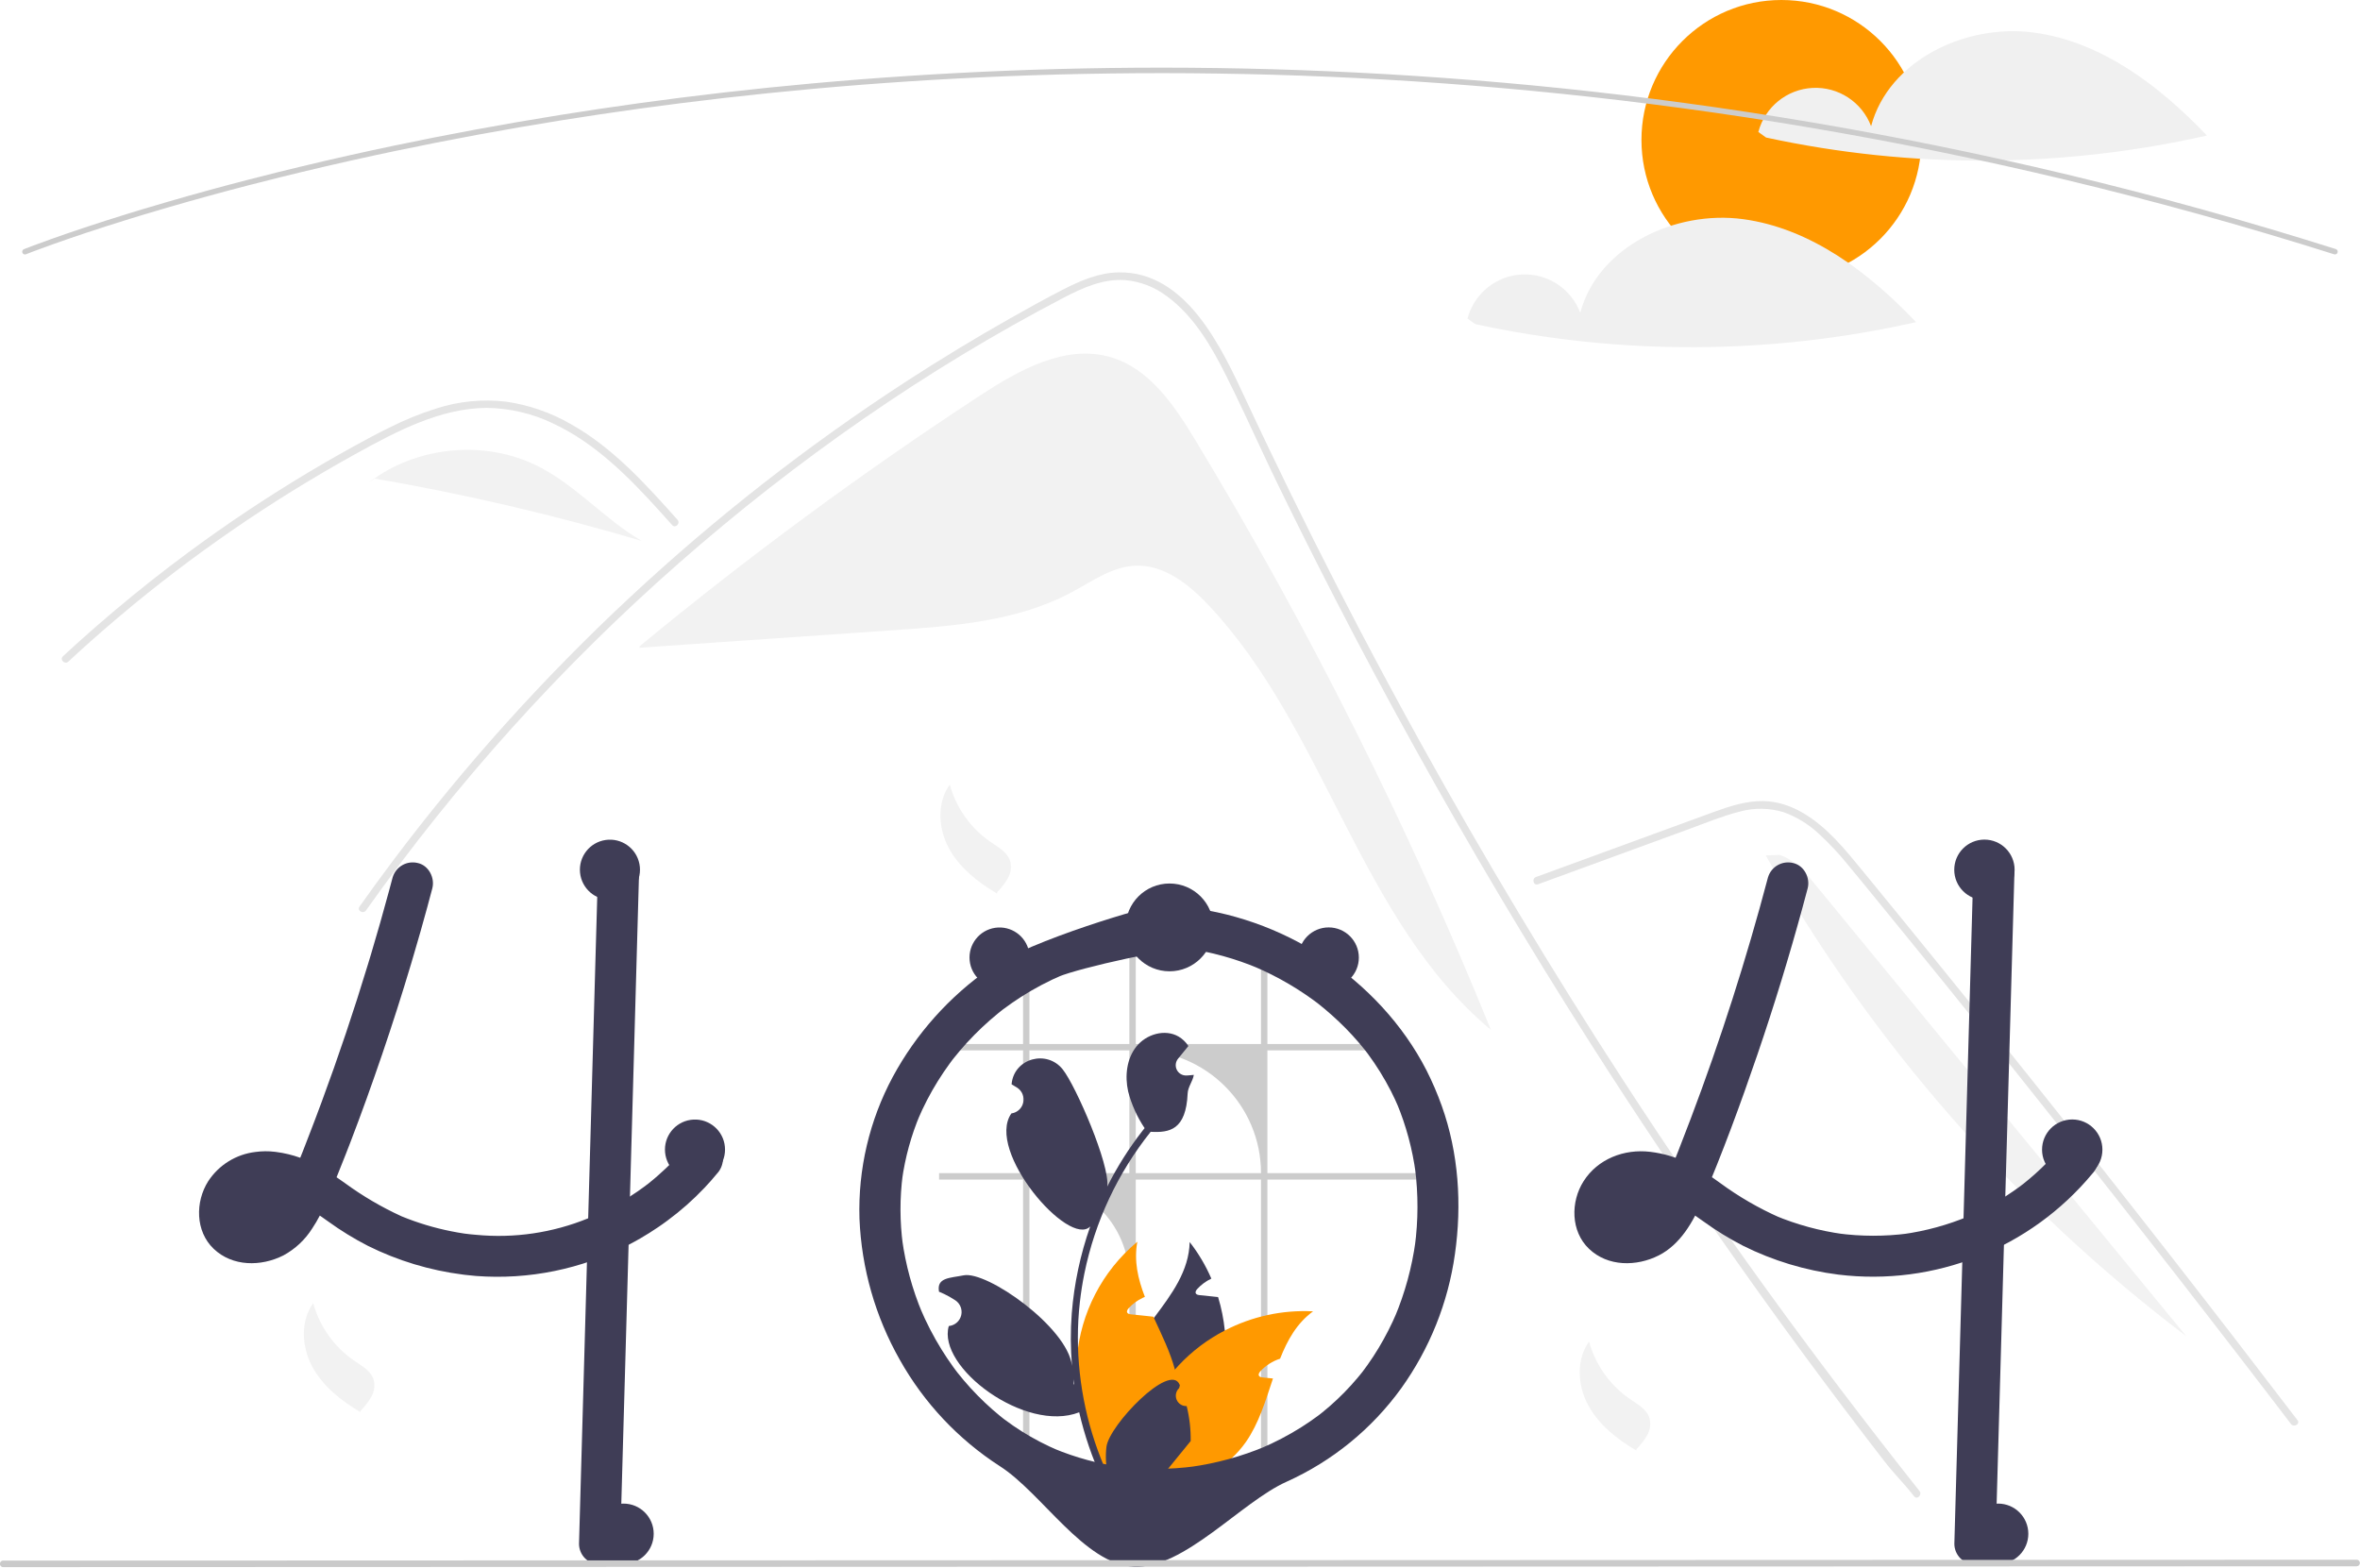
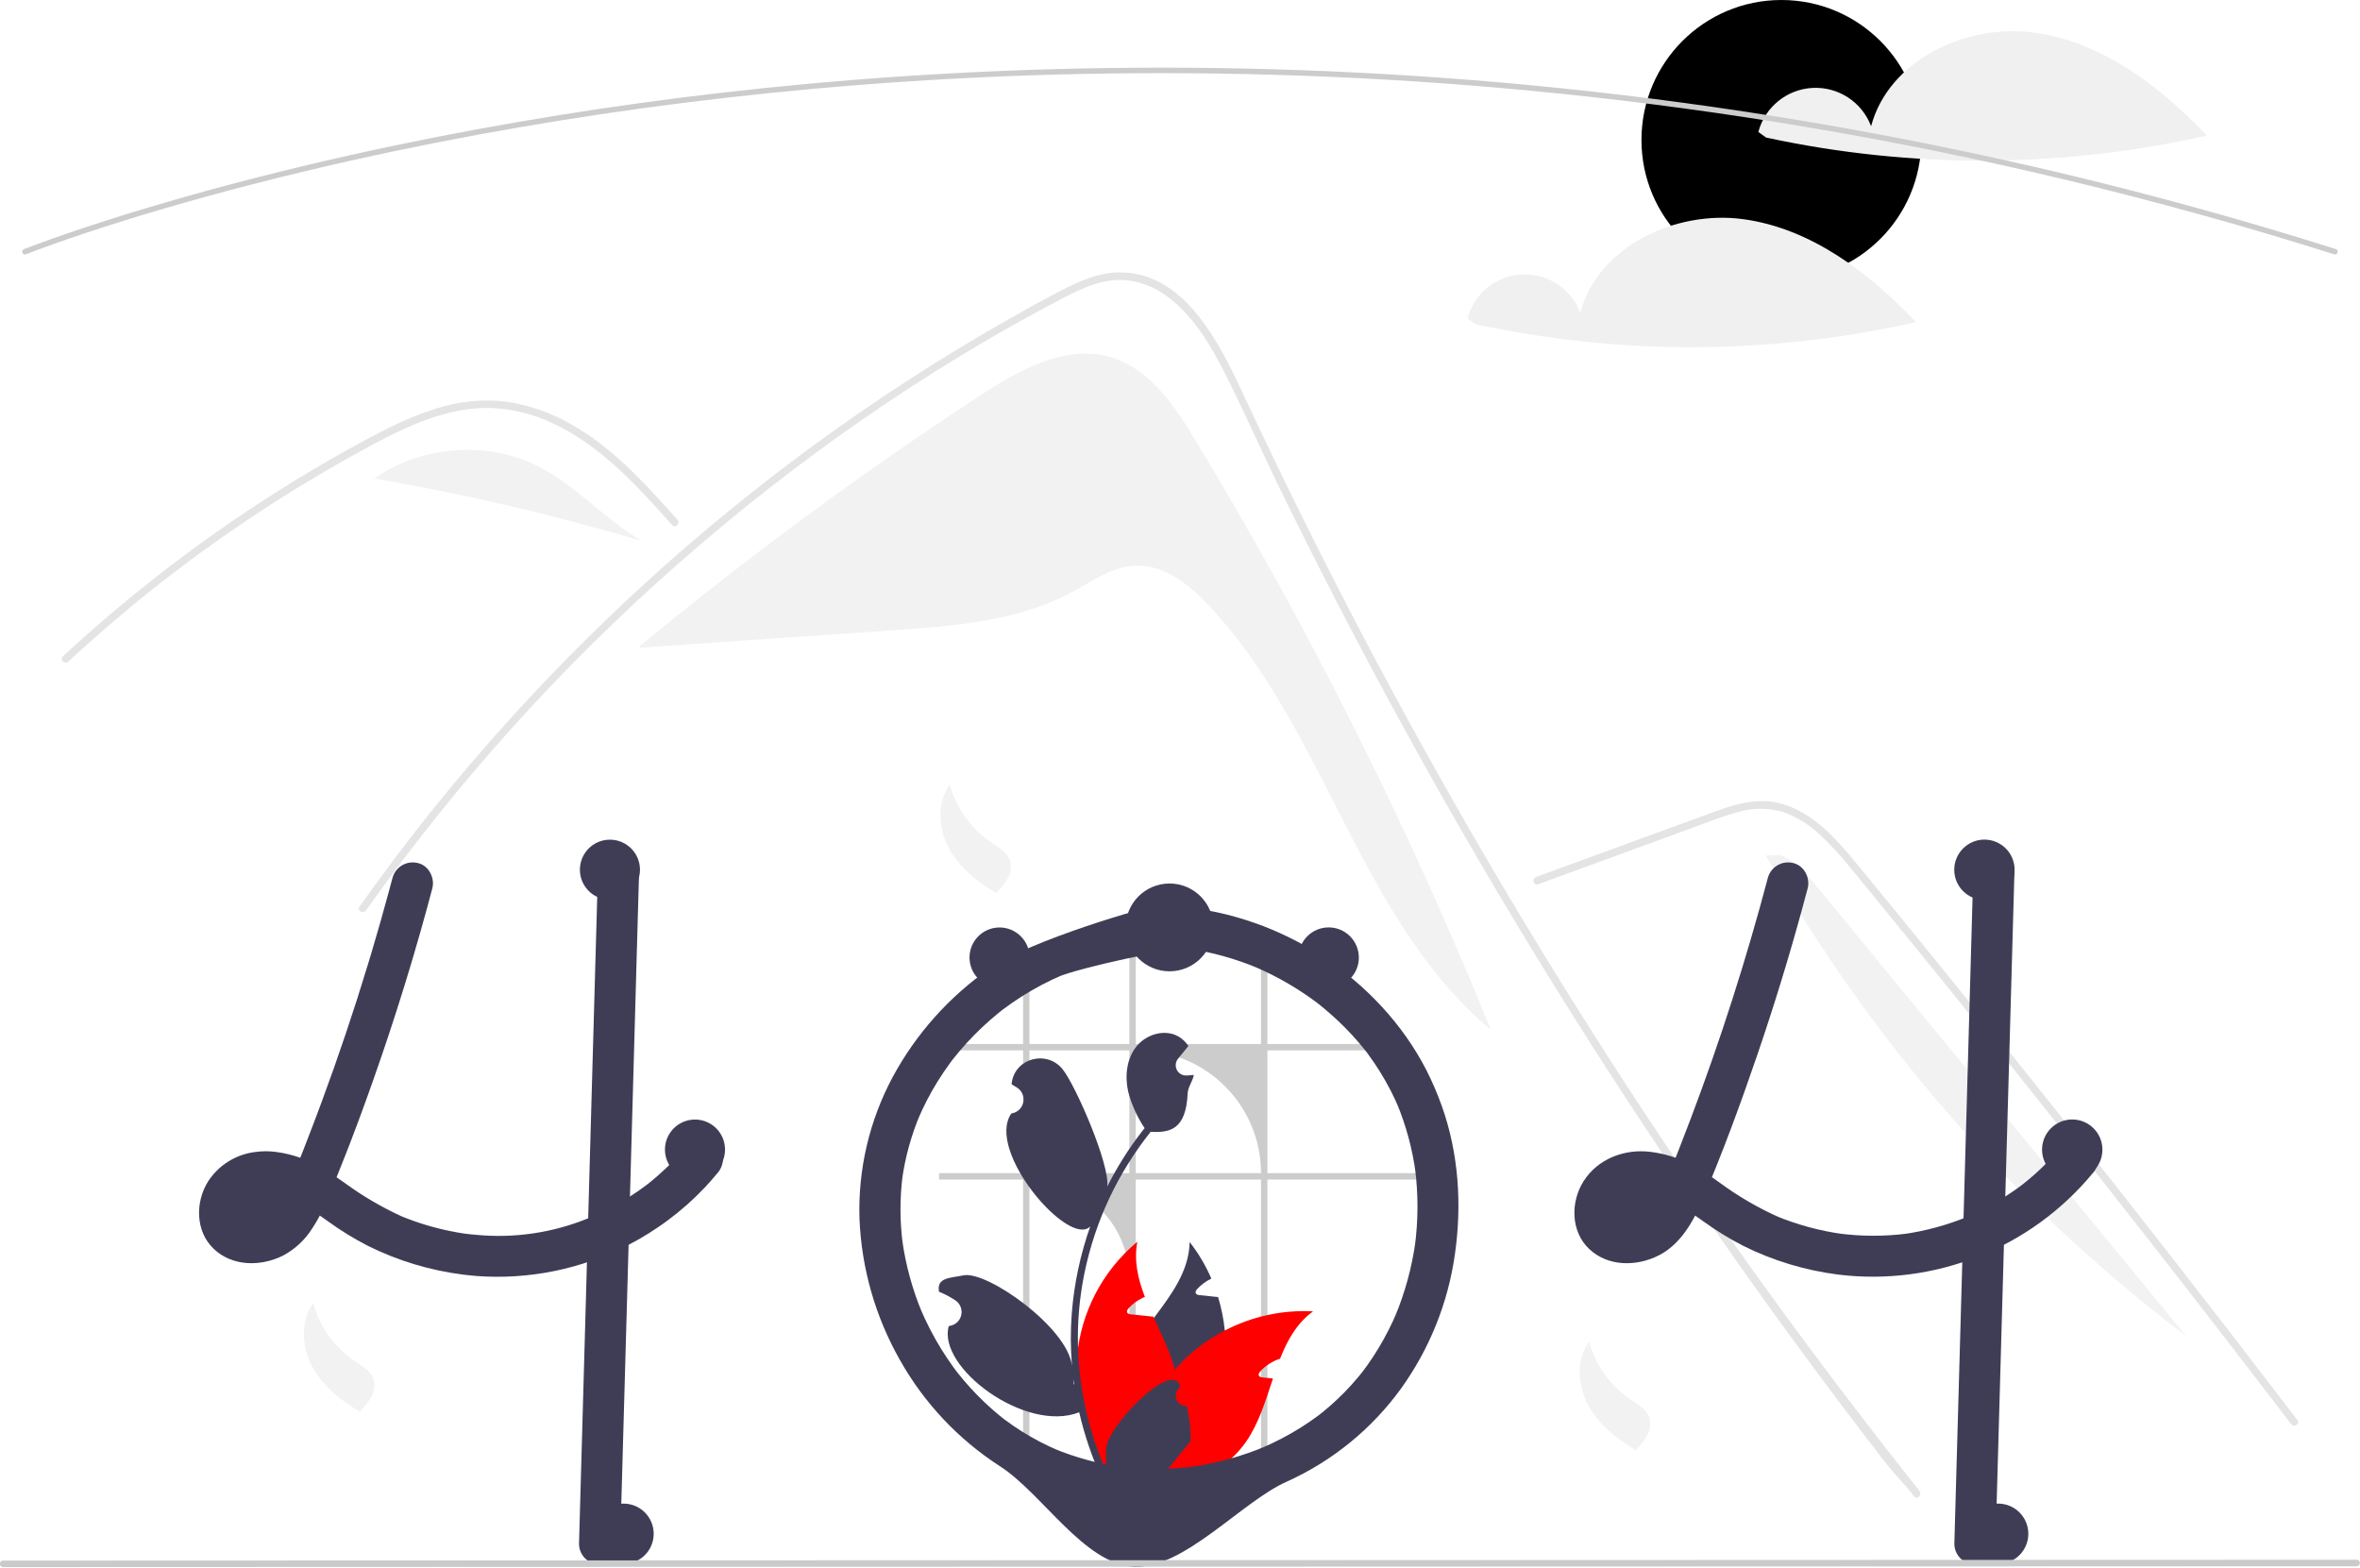
<svg xmlns="http://www.w3.org/2000/svg" data-name="Layer 1" width="860.131" height="571.148" viewBox="0 0 860.131 571.148">
  <path d="M605.67,324.953c-7.669-12.684-16.757-26.228-30.99-30.37-16.482-4.796-33.413,4.732-47.775,14.135a1392.157,1392.157,0,0,0-123.893,91.283l.043.492q46.226-3.188,92.451-6.376c22.265-1.535,45.296-3.283,64.972-13.816,7.467-3.997,14.745-9.336,23.206-9.708,10.512-.462,19.677,6.879,26.88,14.549,42.607,45.371,54.937,114.754,102.738,154.616A1516.995,1516.995,0,0,0,605.67,324.953Z" transform="translate(-169.9343 -164.426)" fill="#f2f2f2" />
  <path d="M867.571,709.781c-4.712-5.95-6.637-7.343-11.285-13.348q-56.764-73.416-106.708-151.792-33.924-53.23-64.483-108.504-14.549-26.278-28.3-52.969-10.67-20.695-20.865-41.638c-1.944-3.988-3.832-7.994-5.711-12.009-4.428-9.442-8.773-18.93-13.439-28.244-5.317-10.616-11.789-21.745-21.553-28.877a29.405,29.405,0,0,0-15.319-5.895c-7.948-.513-15.282,2.769-22.176,6.353-50.439,26.301-97.659,59.276-140.37,96.798A730.778,730.778,0,0,0,303.322,496.247c-1.008,1.439-3.392.064-2.374-1.384q6.009-8.498,12.257-16.813A734.817,734.817,0,0,1,500.805,303.064q18.248-11.826,37.183-22.542c6.362-3.603,12.752-7.16,19.251-10.497,6.371-3.273,13.137-6.215,20.416-6.325,24.77-.385,37.595,27.667,46.405,46.542q4.153,8.911,8.406,17.766,16.075,33.621,33.387,66.628,10.685,20.379,21.837,40.52,34.707,62.718,73.779,122.897c34.506,53.143,68.737,100.089,108.046,149.785C870.596,709.213,868.662,711.175,867.571,709.781Z" transform="translate(-169.9343 -164.426)" fill="#e4e4e4" />
  <path d="M414.916,355.804c-1.439-1.604-2.869-3.209-4.318-4.813-11.422-12.633-23.679-25.118-39.364-32.361a57.11,57.11,0,0,0-23.927-5.546c-8.562.028-16.932,2.273-24.843,5.418-3.74,1.494-7.398,3.19-11.001,4.996-4.116,2.072-8.159,4.281-12.183,6.509q-11.331,6.27-22.368,13.091-21.961,13.572-42.546,29.216-10.671,8.113-20.902,16.758-9.516,8.031-18.646,16.492c-1.302,1.201-3.245-.743-1.944-1.943,1.604-1.494,3.227-2.979,4.85-4.446q6.875-6.215,13.971-12.193,12.939-10.918,26.549-20.993,21.163-15.676,43.783-29.225,11.304-6.765,22.918-12.963c2.338-1.247,4.703-2.466,7.096-3.621a113.116,113.116,0,0,1,16.868-6.866,60.006,60.006,0,0,1,25.476-2.503,66.327,66.327,0,0,1,23.505,8.131c15.401,8.608,27.346,21.919,38.97,34.909C418.033,355.171,416.099,357.124,414.916,355.804Z" transform="translate(-169.9343 -164.426)" fill="#e4e4e4" />
  <path d="M730.477,486.711l36.905-13.498,18.323-6.702c5.968-2.183,11.921-4.667,18.09-6.23a28.539,28.539,0,0,1,16.374.209,37.738,37.738,0,0,1,12.771,7.917,103.64,103.64,0,0,1,10.475,11.186c3.989,4.794,7.92,9.639,11.868,14.467q24.441,29.891,48.563,60.041,24.121,30.15,47.92,60.556,23.857,30.48,47.385,61.216,2.882,3.765,5.76,7.534c1.06,1.388,3.449.02,2.375-1.388Q983.582,650.974,959.549,620.184q-24.092-30.864-48.516-61.466-24.424-30.601-49.179-60.937-6.167-7.558-12.354-15.099c-3.48-4.241-6.92-8.527-10.736-12.474-7.005-7.245-15.758-13.648-26.234-13.822-6.16-.102-12.121,1.852-17.844,3.923-6.17,2.232-12.325,4.506-18.486,6.759l-37.163,13.592-9.291,3.398c-1.649.603-.937,3.262.731,2.652Z" transform="translate(-169.9343 -164.426)" fill="#e4e4e4" />
  <path d="M366.377,334.526c-18.754-9.639-42.771-7.751-60.005,4.291a855.847,855.847,0,0,1,97.371,22.726C390.46,353.759,380.07,341.563,366.377,334.526Z" transform="translate(-169.9343 -164.426)" fill="#f2f2f2" />
  <path d="M306.188,338.784l-3.61,2.935c1.221-1.027,2.491-1.99,3.795-2.901C306.311,338.807,306.249,338.795,306.188,338.784Z" transform="translate(-169.9343 -164.426)" fill="#f2f2f2" />
  <path d="M831.549,486.846c-3.633-4.422-7.56-9.052-12.994-10.848l-5.073.2A575.436,575.436,0,0,0,966.749,651.418Q899.149,569.132,831.549,486.846Z" transform="translate(-169.9343 -164.426)" fill="#f2f2f2" />
  <path d="M516.084,450.367A37.481,37.481,0,0,0,531.015,471.325c2.82,1.92,6.157,3.762,7.122,7.035a8.379,8.379,0,0,1-.874,6.15,24.884,24.884,0,0,1-3.861,5.041l-.137.512c-6.998-4.147-13.656-9.393-17.522-16.551s-4.406-16.539.341-23.145" transform="translate(-169.9343 -164.426)" fill="#f2f2f2" />
  <path d="M749.084,653.367A37.481,37.481,0,0,0,764.015,674.325c2.82,1.92,6.157,3.762,7.122,7.035a8.379,8.379,0,0,1-.874,6.15,24.884,24.884,0,0,1-3.861,5.041l-.137.512c-6.998-4.147-13.656-9.393-17.522-16.551s-4.406-16.539.341-23.145" transform="translate(-169.9343 -164.426)" fill="#f2f2f2" />
  <path d="M284.084,639.367A37.481,37.481,0,0,0,299.015,660.325c2.82,1.92,6.157,3.762,7.122,7.035a8.379,8.379,0,0,1-.874,6.15,24.884,24.884,0,0,1-3.861,5.041l-.137.512c-6.998-4.147-13.656-9.393-17.522-16.551s-4.406-16.539.341-23.145" transform="translate(-169.9343 -164.426)" fill="#f2f2f2" />
-   <circle cx="649.249" cy="51" r="51" fill="#ff9900" />
+   <circle cx="649.249" cy="51" r="51" fill="#   FF0000" />
  <path d="M911.219,176.296c-24.717-3.341-52.935,10.019-59.341,34.124a21.597,21.597,0,0,0-41.094,2.109l2.83,2.027a372.275,372.275,0,0,0,160.659-.726C957.079,195.76,935.935,179.637,911.219,176.296Z" transform="translate(-169.9343 -164.426)" fill="#f0f0f0" />
  <path d="M805.219,244.296c-24.717-3.341-52.935,10.019-59.341,34.124a21.597,21.597,0,0,0-41.094,2.109l2.83,2.027a372.275,372.275,0,0,0,160.659-.726C851.079,263.76,829.935,247.637,805.219,244.296Z" transform="translate(-169.9343 -164.426)" fill="#f0f0f0" />
  <path d="M1020.946,257.154a.982.982,0,0,1-.302-.047C756.237,173.489,523.199,184.424,374.264,208.321c-20.269,3.251-40.591,7.006-60.404,11.161-5.058,1.06-10.306,2.195-15.597,3.378-6.319,1.407-12.554,2.856-18.532,4.306q-3.873.917-7.595,1.849c-3.758.928-7.572,1.895-11.66,2.957-4.568,1.178-9.209,2.413-13.797,3.672a.442.442,0,0,1-.051.015l0.0.001c-5.183,1.415-10.338,2.871-15.323,4.325-2.698.779-5.304,1.548-7.799,2.307-.279.077-.526.151-.776.228l-.536.163c-.311.095-.617.188-.924.275l-.02.006 0.0.001-.812.252c-.968.293-1.912.579-2.841.864-24.545,7.566-38.038,12.949-38.171,13.002a1,1,0,1,1-.744-1.856c.134-.053,13.693-5.463,38.328-13.058.932-.286,1.879-.572,2.85-.866l.754-.234c.026-.01.052-.018.078-.025.305-.087.61-.18.919-.273l.537-.163c.268-.081.531-.161.801-.235,2.479-.754,5.093-1.524,7.798-2.307,4.987-1.455,10.147-2.911,15.334-4.328.016-.006.033-.01.049-.015v-.001c4.604-1.263,9.263-2.503,13.845-3.685,4.094-1.063,7.915-2.032,11.68-2.962q3.738-.93,7.609-1.853c5.985-1.451,12.233-2.902,18.563-4.312,5.299-1.184,10.556-2.322,15.622-3.383,19.843-4.162,40.198-7.923,60.497-11.179C523.096,182.415,756.467,171.463,1021.246,255.201a1.0 1,0,0,1-.301,1.953Z" transform="translate(-169.9343 -164.426)" fill="#ccc" />
  <path d="M432.923,584.266a6.729,6.729,0,0,0-1.7-2.67,6.43,6.43,0,0,0-.92-.71c-2.61-1.74-6.51-2.13-8.99,0a5.81,5.81,0,0,0-.69.71q-1.11,1.365-2.28,2.67c-1.28,1.46-2.59,2.87-3.96,4.24-.39.38-.78.77-1.18,1.15-.23.23-.46.45-.69.67-.88.84-1.78,1.65-2.69,2.45-.48.43-.96.85-1.45,1.26-.73.61-1.46,1.22-2.2,1.81-.07.05-.14.1-.21.16-.02.01-.03.03-.05.04-.01,0-.02,0-.03.02a.179.179,0,0,0-.07.05c-.22.15-.37.25-.48.34.04-.02.08-.05.12-.07-.18.14-.37.28-.55.42-1.75,1.29-3.54,2.53-5.37,3.69a99.21,99.21,0,0,1-14.22,7.55c-.33.13-.67.27-1.01.4a85.97,85.97,0,0,1-40.85,6.02q-2.13-.165-4.26-.45c-1.64-.24-3.27-.53-4.89-.86a97.932,97.932,0,0,1-18.02-5.44,118.652,118.652,0,0,1-20.66-12.12c-1-.71-2.01-1.42-3.02-2.11,1.15-2.82,2.28-5.64,3.38-8.48.55-1.37,1.08-2.74,1.6-4.12,4.09-10.63,7.93-21.36,11.61-32.13q5.58-16.365,10.53-32.92.51-1.68.99-3.36,2.595-8.745,4.98-17.53c.15-.57.31-1.13.45-1.7q.69-2.52,1.35-5.04c1-3.79-1.26-8.32-5.24-9.23a7.634,7.634,0,0,0-9.22,5.24c-.43,1.62-.86,3.23-1.3,4.85q-3.165,11.745-6.66,23.41-.51,1.68-1.02,3.36-7.71,25.41-16.93,50.31-1.11,3.015-2.25,6.01c-.37.98-.74,1.96-1.12,2.94-.73,1.93-1.48,3.86-2.23,5.79-.43,1.13-.87,2.26-1.31,3.38-.29.71-.57,1.42-.85,2.12a41.809,41.809,0,0,0-8.81-2.12l-.48-.06a27.397,27.397,0,0,0-7.01.06,23.914,23.914,0,0,0-17.24,10.66c-4.77,7.51-4.71,18.25,1.98,24.63,6.89,6.57,17.32,6.52,25.43,2.41a28.351,28.351,0,0,0,10.52-9.86,50.569,50.569,0,0,0,2.74-4.65c.21.14.42.28.63.43.8.56,1.6,1.13,2.39,1.69a111.738,111.738,0,0,0,14.51,8.91,108.359,108.359,0,0,0,34.62,10.47c.27.03.53.07.8.1,1.33.17,2.67.3,4.01.41a103.782,103.782,0,0,0,55.58-11.36q2.175-1.125,4.31-2.36,3.315-1.92,6.48-4.08c1.15-.78,2.27-1.57,3.38-2.4a101.042,101.042,0,0,0,13.51-11.95q2.355-2.475,4.51-5.11a8.061,8.061,0,0,0,2.2-5.3A7.564,7.564,0,0,0,432.923,584.266Zm-165.59,23.82c.21-.15.42-.31.62-.47C267.893,607.766,267.603,607.936,267.333,608.086Zm3.21-3.23c-.23.26-.44.52-.67.78a23.366,23.366,0,0,1-2.25,2.2c-.11.1-.23.2-.35.29a.01.01,0,0,0-.01.01,3.804,3.804,0,0,0-.42.22q-.645.39-1.32.72a17.005,17.005,0,0,1-2.71.75,16.799,16.799,0,0,1-2.13.02h-.02a14.823,14.823,0,0,1-1.45-.4c-.24-.12-.47-.26-.7-.4-.09-.08-.17-.16-.22-.21a2.44,2.44,0,0,1-.27-.29.01.01,0,0,0-.01-.01c-.11-.2-.23-.4-.34-.6a.031.031,0,0,1-.01-.02c-.08-.25-.15-.51-.21-.77a12.511,12.511,0,0,1,.01-1.37,13.467,13.467,0,0,1,.54-1.88,11.068,11.068,0,0,1,.69-1.26c.02-.04.12-.2.23-.38.01-.01.01-.01.01-.02.15-.17.3-.35.46-.51.27-.3.56-.56.85-.83a18.022,18.022,0,0,1,1.75-1.01,19.481,19.481,0,0,1,2.93-.79,24.989,24.989,0,0,1,4.41.04,30.301,30.301,0,0,1,4.1,1.01,36.945,36.945,0,0,1-2.77,4.54C270.623,604.746,270.583,604.806,270.543,604.856Zm-11.12-3.29a2.18,2.18,0,0,1-.31.39A1.409,1.409,0,0,1,259.423,601.566Z" transform="translate(-169.9343 -164.426)" fill="#3f3d56" />
  <path d="M402.863,482.136q-.135,4.71-.27,9.42-.285,10.455-.59,20.92-.315,11.775-.66,23.54-.165,6.075-.34,12.15-.465,16.365-.92,32.72c-.03,1.13-.07,2.25-.1,3.38q-.225,8.115-.45,16.23-.255,8.805-.5,17.61-.18,6.6-.37,13.21-1.35,47.895-2.7,95.79a7.648,7.648,0,0,1-7.5,7.5,7.561,7.561,0,0,1-7.5-7.5q.75-26.94,1.52-53.88.675-24.36,1.37-48.72.225-8.025.45-16.06.345-12.09.68-24.18c.03-1.13.07-2.25.1-3.38.02-.99.05-1.97.08-2.96q.66-23.475,1.32-46.96.27-9.24.52-18.49.3-10.545.6-21.08c.09-3.09.17-6.17.26-9.26a7.648,7.648,0,0,1,7.5-7.5A7.561,7.561,0,0,1,402.863,482.136Z" transform="translate(-169.9343 -164.426)" fill="#3f3d56" />
  <path d="M814.291,484.217a893.238,893.238,0,0,1-28.161,87.941c-3.007,7.946-6.083,15.877-9.371,23.712l.756-1.792a54.583,54.583,0,0,1-5.59,10.612q-.229.321-.467.636,1.166-1.49.443-.589c-.254.301-.505.602-.768.895a23.664,23.664,0,0,1-2.249,2.203q-.301.258-.612.504l.938-.729c-.109.257-.873.597-1.111.743a18.254,18.254,0,0,1-2.405,1.219l1.792-.756a19.086,19.086,0,0,1-4.231,1.161l1.994-.268a17.021,17.021,0,0,1-4.298.046l1.994.268a14.002,14.002,0,0,1-3.405-.917l1.792.756a12.012,12.012,0,0,1-1.679-.896c-.271-.177-1.105-.809-.015.025,1.133.866.146.074-.088-.156-.194-.192-.37-.4-.56-.595-.882-.905.996,1.557.397.499a18.182,18.182,0,0,1-.878-1.637l.756,1.792a11.925,11.925,0,0,1-.728-2.651l.268,1.994a13.651,13.651,0,0,1-.003-3.405l-.268,1.994a15.964,15.964,0,0,1,.995-3.68l-.756,1.792a16.729,16.729,0,0,1,1.178-2.298,6.729,6.729,0,0,1,.729-1.071c.049.016-1.269,1.513-.569.757.183-.198.354-.406.539-.602.296-.314.614-.601.926-.898,1.045-.994-1.462.966-.257.179a19.049,19.049,0,0,1,2.749-1.499l-1.792.756a20.311,20.311,0,0,1,4.995-1.34l-1.994.268a25.628,25.628,0,0,1,6.461.076l-1.994-.268a33.211,33.211,0,0,1,7.892,2.22l-1.792-.756c5.39,2.314,10.163,5.749,14.928,9.118a111.95,111.95,0,0,0,14.506,8.906,108.388,108.388,0,0,0,34.622,10.474,103.933,103.933,0,0,0,92.586-36.752,8.078,8.078,0,0,0,2.197-5.303,7.632,7.632,0,0,0-2.197-5.303c-2.752-2.526-7.949-3.239-10.607,0a95.636,95.636,0,0,1-8.107,8.727q-2.017,1.914-4.142,3.71-1.214,1.026-2.461,2.011c-.393.311-1.619,1.138.263-.197-.431.306-.845.64-1.271.955a99.269,99.269,0,0,1-20.332,11.565l1.792-.756a96.836,96.836,0,0,1-24.171,6.622l1.994-.268a97.643,97.643,0,0,1-25.754-.038l1.994.268a99.8,99.8,0,0,1-24.857-6.77l1.792.756a116.025,116.025,0,0,1-21.736-12.591,86.877,86.877,0,0,0-11.113-6.994,42.824,42.824,0,0,0-14.438-4.389c-9.439-1.111-19.057,2.566-24.246,10.72-4.776,7.505-4.714,18.244,1.974,24.625,6.888,6.572,17.318,6.517,25.436,2.406,7.817-3.959,12.513-12.185,15.815-19.942,7.431-17.455,14.01-35.314,20.14-53.263q9.097-26.637,16.499-53.813.917-3.366,1.807-6.739c1.001-3.789-1.261-8.32-5.238-9.226a7.633,7.633,0,0,0-9.226,5.238Z" transform="translate(-169.9343 -164.426)" fill="#3f3d56" />
  <path d="M889.124,482.136l-2.7,95.793-2.685,95.294-1.518,53.884a7.565,7.565,0,0,0,7.5,7.5,7.649,7.649,0,0,0,7.5-7.5l2.7-95.793,2.685-95.294,1.518-53.884a7.565,7.565,0,0,0-7.5-7.5,7.649,7.649,0,0,0-7.5,7.5Z" transform="translate(-169.9343 -164.426)" fill="#3f3d56" />
  <path d="M629.526,700.361h2.329V594.319h54.329v-2.323H631.855V547.252H673.81q-.923-1.173-1.899-2.317H631.855V515.382c-.77-.328-1.547-.645-2.329-.944V544.935h-45.652V507.07c-.782.036-1.553.09-2.329.155v37.71h-36.42V516.684c-.782.346-1.553.711-2.317,1.093V544.935h-30.616v2.317h30.616v44.744h-30.616v2.323h30.616V700.361h2.317V594.319a36.413,36.413,0,0,1,36.42,36.42v69.622h2.329V594.319h45.652Zm-84.401-108.365V547.252h36.42v44.744Zm38.749,0V547.252h.914a44.741,44.741,0,0,1,44.738,44.744Z" transform="translate(-169.9343 -164.426)" opacity="0.2" />
  <path d="M615.303,668.566a63.059,63.059,0,0,1-20.05,33.7c-.74.64-1.48,1.26-2.25,1.87q-2.805.255-5.57.52c-1.53.14-3.04.29-4.54.43l-.27.03-.19-1.64-.76-6.64a37.623,37.623,0,0,1-3.3-32.44c2.64-7.12,7.42-13.41,12.12-19.65,6.49-8.62,12.8-17.14,13.03-27.65a60.544,60.544,0,0,1,7.9,13.33,16.432,16.432,0,0,0-5.12,3.77c-.41.45-.82,1.08-.54,1.62.24.46.84.57,1.36.63,1.25.13,2.51.26,3.76.39,1,.11,2,.21,3,.32a63.99,63.99,0,0,1,2.45,12.18A61.189,61.189,0,0,1,615.303,668.566Z" transform="translate(-169.9343 -164.426)" fill="#3f3d56" />
-   <path d="M648.503,642.356c-5.9,4.29-9.35,10.46-12.03,17.26a16.628,16.628,0,0,0-7.17,4.58c-.41.45-.82,1.08-.54,1.62.24.46.84.57,1.36.63,1.25.13,2.51.26,3.76.39-2.68,8.04-5.14,16.36-9.88,23.15a36.989,36.989,0,0,1-12.03,10.91,38.492,38.492,0,0,1-4.02,1.99q-7.62.585-14.95,1.25-2.805.255-5.57.52c-1.53.14-3.04.29-4.54.43q-.015-.825,0-1.65a63.304,63.304,0,0,1,15.25-39.86c.45-.52.91-1.03,1.38-1.54a61.792,61.792,0,0,1,16.81-12.7A62.654,62.654,0,0,1,648.503,642.356Z" transform="translate(-169.9343 -164.426)" fill="#ff9900" />
-   <path d="M589.163,699.526l-1.15,3.4-.58,1.73c-1.53.14-3.04.29-4.54.43l-.27.03c-1.66.17-3.31.34-4.96.51-.43-.5-.86-1.01-1.28-1.53a62.03,62.03,0,0,1,8.07-87.11c-1.32,6.91.22,13.53,2.75,20.1-.27.11-.53.22-.78.34a16.432,16.432,0,0,0-5.12,3.77c-.41.45-.82,1.08-.54,1.62.24.46.84.57,1.36.63,1.25.13,2.51.26,3.76.39,1,.11,2,.21,3,.32q.705.075,1.41.15c.07.15.13.29.2.44,2.85,6.18,5.92,12.39,7.65,18.83a43.666,43.666,0,0,1,1.02,4.91A37.604,37.604,0,0,1,589.163,699.526Z" transform="translate(-169.9343 -164.426)" fill="#ff9900" />
+   <path d="M648.503,642.356c-5.9,4.29-9.35,10.46-12.03,17.26a16.628,16.628,0,0,0-7.17,4.58c-.41.45-.82,1.08-.54,1.62.24.46.84.57,1.36.63,1.25.13,2.51.26,3.76.39-2.68,8.04-5.14,16.36-9.88,23.15a36.989,36.989,0,0,1-12.03,10.91,38.492,38.492,0,0,1-4.02,1.99q-7.62.585-14.95,1.25-2.805.255-5.57.52c-1.53.14-3.04.29-4.54.43q-.015-.825,0-1.65a63.304,63.304,0,0,1,15.25-39.86c.45-.52.91-1.03,1.38-1.54a61.792,61.792,0,0,1,16.81-12.7A62.654,62.654,0,0,1,648.503,642.356Z" transform="translate(-169.9343 -164.426)" fill="#FF0000" />
+   <path d="M589.163,699.526l-1.15,3.4-.58,1.73c-1.53.14-3.04.29-4.54.43l-.27.03c-1.66.17-3.31.34-4.96.51-.43-.5-.86-1.01-1.28-1.53a62.03,62.03,0,0,1,8.07-87.11c-1.32,6.91.22,13.53,2.75,20.1-.27.11-.53.22-.78.34a16.432,16.432,0,0,0-5.12,3.77c-.41.45-.82,1.08-.54,1.62.24.46.84.57,1.36.63,1.25.13,2.51.26,3.76.39,1,.11,2,.21,3,.32q.705.075,1.41.15c.07.15.13.29.2.44,2.85,6.18,5.92,12.39,7.65,18.83a43.666,43.666,0,0,1,1.02,4.91A37.604,37.604,0,0,1,589.163,699.526Z" transform="translate(-169.9343 -164.426)" fill="#FF0000" />
  <path d="M689.821,554.487c-8.609-16.792-21.946-30.921-37.632-41.304a114.237,114.237,0,0,0-52.563-18.38q-3.69-.335-7.399-.393c-2.921-.044-46.866,12.632-61.587,22.982a114.295,114.295,0,0,0-35.333,39.527,102.5,102.5,0,0,0-12.126,51.633,113.564,113.564,0,0,0,14.703,51.476,110.475,110.475,0,0,0,36.444,38.746C549.667,708.561,565.074,734.51,583.183,735.426c18.246.923,39.054-23.555,55.695-30.987a104.425,104.425,0,0,0,41.726-34.005,110.25,110.25,0,0,0,19.599-48.948c2.574-18.083,1.374-36.733-4.801-54.016a111.86,111.86,0,0,0-5.58-12.983c-1.78-3.505-6.996-4.796-10.261-2.691a7.68,7.68,0,0,0-2.691,10.261q1.568,3.088,2.915,6.278l-.756-1.792a101.151,101.151,0,0,1,6.876,25.538l-.268-1.994a109.229,109.229,0,0,1-.066,28.683l.268-1.994a109.734,109.734,0,0,1-7.555,27.674l.756-1.792a104.212,104.212,0,0,1-6.672,13.098q-1.923,3.186-4.081,6.222c-.632.888-1.283,1.761-1.939,2.631-.856,1.136,1.167-1.483.282-.369-.151.19-.3.38-.452.569q-.681.852-1.382,1.688a93.613,93.613,0,0,1-10.176,10.384q-1.366,1.192-2.778,2.331c-.469.378-.932.773-1.421,1.125.019-.013,1.58-1.199.656-.511-.29.216-.579.436-.87.652q-2.91,2.156-5.974,4.092a103.485,103.485,0,0,1-14.756,7.713l1.792-.756a109.215,109.215,0,0,1-27.597,7.552l1.994-.268a108.154,108.154,0,0,1-28.589.051l1.994.268a99.835,99.835,0,0,1-25.095-6.784l1.792.756a93.643,93.643,0,0,1-13.416-6.991q-3.174-2-6.184-4.247c-.286-.214-.57-.43-.855-.645-.915-.691.658.51.67.518a19.169,19.169,0,0,1-1.535-1.225q-1.454-1.184-2.861-2.422a101.989,101.989,0,0,1-10.493-10.709q-1.213-1.434-2.374-2.911c-.335-.426-.947-1.29.404.529-.178-.239-.362-.474-.542-.712q-.647-.858-1.276-1.728-2.203-3.048-4.188-6.246a109.29,109.29,0,0,1-7.805-15.108l.756,1.792a106.588,106.588,0,0,1-7.34-26.837l.268,1.994a97.866,97.866,0,0,1-.048-25.636l-.268,1.994A94.673,94.673,0,0,1,505.276,570.55l-.756,1.792a101.557,101.557,0,0,1,7.195-13.856q2.066-3.323,4.378-6.485.525-.718,1.062-1.428c.324-.428,1.215-1.493-.305.388.149-.184.293-.374.439-.56q1.269-1.608,2.6-3.165A107.402,107.402,0,0,1,530.772,536.215q1.474-1.292,2.995-2.529.691-.562,1.391-1.113c.187-.147.376-.291.562-.439-1.997,1.59-.555.433-.102.093q3.134-2.348,6.435-4.461a103.644,103.644,0,0,1,15.387-8.108l-1.792.756c7.76-3.258,42.141-10.949,48.394-10.11l-1.994-.268A106.225,106.225,0,0,1,628.768,517.419l-1.792-.756a110.313,110.313,0,0,1,12.6,6.329q3.043,1.784,5.967,3.763,1.384.937,2.738,1.915.677.489,1.346.989c.248.185.494.373.741.558,1.039.779-1.431-1.128-.342-.267a110.843,110.843,0,0,1,10.368,9.253q2.401,2.445,4.637,5.045,1.147,1.334,2.246,2.708c.364.455,1.605,2.101.084.085.372.493.747.982,1.114,1.479a97.977,97.977,0,0,1,8.392,13.538c1.793,3.498,6.987,4.802,10.261,2.691A7.677,7.677,0,0,0,689.821,554.487Z" transform="translate(-169.9343 -164.426)" fill="#3f3d56" />
  <path d="M602.431,676.882a3.78,3.78,0,0,1-2.739-6.551c.095-.379.164-.651.259-1.03q-.051-.124-.103-.247c-3.48-8.298-25.685,14.833-26.645,22.632a30.029,30.029,0,0,0,.527,10.328A120.392,120.392,0,0,1,562.778,652.01a116.202,116.202,0,0,1,.721-12.963q.597-5.293,1.657-10.511a121.787,121.787,0,0,1,24.151-51.616c6.874.384,12.898-.663,13.48-13.985.103-2.37,1.861-4.422,2.248-6.756-.656.086-1.323.14-1.979.183-.204.011-.42.021-.624.032l-.077.003a3.745,3.745,0,0,1-3.076-6.101q.425-.523.851-1.046c.43-.538.871-1.065,1.302-1.603a1.865,1.865,0,0,0,.14-.161c.495-.613.99-1.216,1.485-1.829a10.829,10.829,0,0,0-3.55-3.432c-4.959-2.905-11.801-.893-15.384,3.593-3.593,4.486-4.271,10.779-3.023,16.384a43.398,43.398,0,0,0,6.003,13.383c-.269.344-.549.678-.818,1.022a122.574,122.574,0,0,0-12.794,20.268c1.016-7.939-11.412-36.608-16.218-42.681-5.773-7.294-17.611-4.111-18.628,5.136q-.015.134-.029.268,1.071.604,2.096,1.282a5.127,5.127,0,0,1-2.067,9.33l-.105.016c-9.556,13.644,21.077,49.155,28.745,41.181a125.11,125.11,0,0,0-6.734,31.693,118.664,118.664,0,0,0,.086,19.16l-.032-.226C558.902,648.154,529.674,627.514,521.139,629.233c-4.917.99-9.76.765-9.013,5.725q.018.119.036.237a34.442,34.442,0,0,1,3.862,1.861q1.071.604,2.096,1.282a5.127,5.127,0,0,1-2.067,9.33l-.105.016c-.075.011-.14.022-.215.032-4.35,14.966,27.907,39.12,47.518,31.435h.011a125.075,125.075,0,0,0,8.402,24.528H601.679c.108-.334.204-.678.301-1.011a34.102,34.102,0,0,1-8.305-.495c2.227-2.733,4.454-5.487,6.681-8.219a1.861,1.861,0,0,0,.14-.161c1.13-1.398,2.27-2.786,3.399-4.185l.001-.002a49.952,49.952,0,0,0-1.464-12.725Zm-34.371-67.613.016-.021-.016.043Zm-6.648,59.932-.258-.581c.011-.42.011-.839,0-1.269,0-.118-.021-.237-.021-.355.097.742.183,1.485.29,2.227Z" transform="translate(-169.9343 -164.426)" fill="#3f3d56" />
  <circle cx="95.249" cy="439" r="11" fill="#3f3d56" />
  <circle cx="227.249" cy="559" r="11" fill="#3f3d56" />
  <circle cx="728.249" cy="559" r="11" fill="#3f3d56" />
  <circle cx="755.249" cy="419" r="11" fill="#3f3d56" />
  <circle cx="723.249" cy="317" r="11" fill="#3f3d56" />
  <path d="M434.183,583.426a10.949,10.949,0,1,1-.21-2.16A10.992,10.992,0,0,1,434.183,583.426Z" transform="translate(-169.9343 -164.426)" fill="#3f3d56" />
  <circle cx="484.249" cy="349" r="11" fill="#3f3d56" />
  <path d="M545.183,513.426a10.949,10.949,0,1,1-.21-2.16A10.992,10.992,0,0,1,545.183,513.426Z" transform="translate(-169.9343 -164.426)" fill="#3f3d56" />
  <path d="M403.183,481.426a10.949,10.949,0,1,1-.21-2.16A10.992,10.992,0,0,1,403.183,481.426Z" transform="translate(-169.9343 -164.426)" fill="#3f3d56" />
  <circle cx="599.249" cy="443" r="11" fill="#3f3d56" />
  <circle cx="426.249" cy="338" r="16" fill="#3f3d56" />
  <path d="M1028.875,735.267l-857.75.307a1.191,1.191,0,1,1,0-2.381l857.75-.307a1.191,1.191,0,0,1,0,2.381Z" transform="translate(-169.9343 -164.426)" fill="#cacaca" />
</svg>
